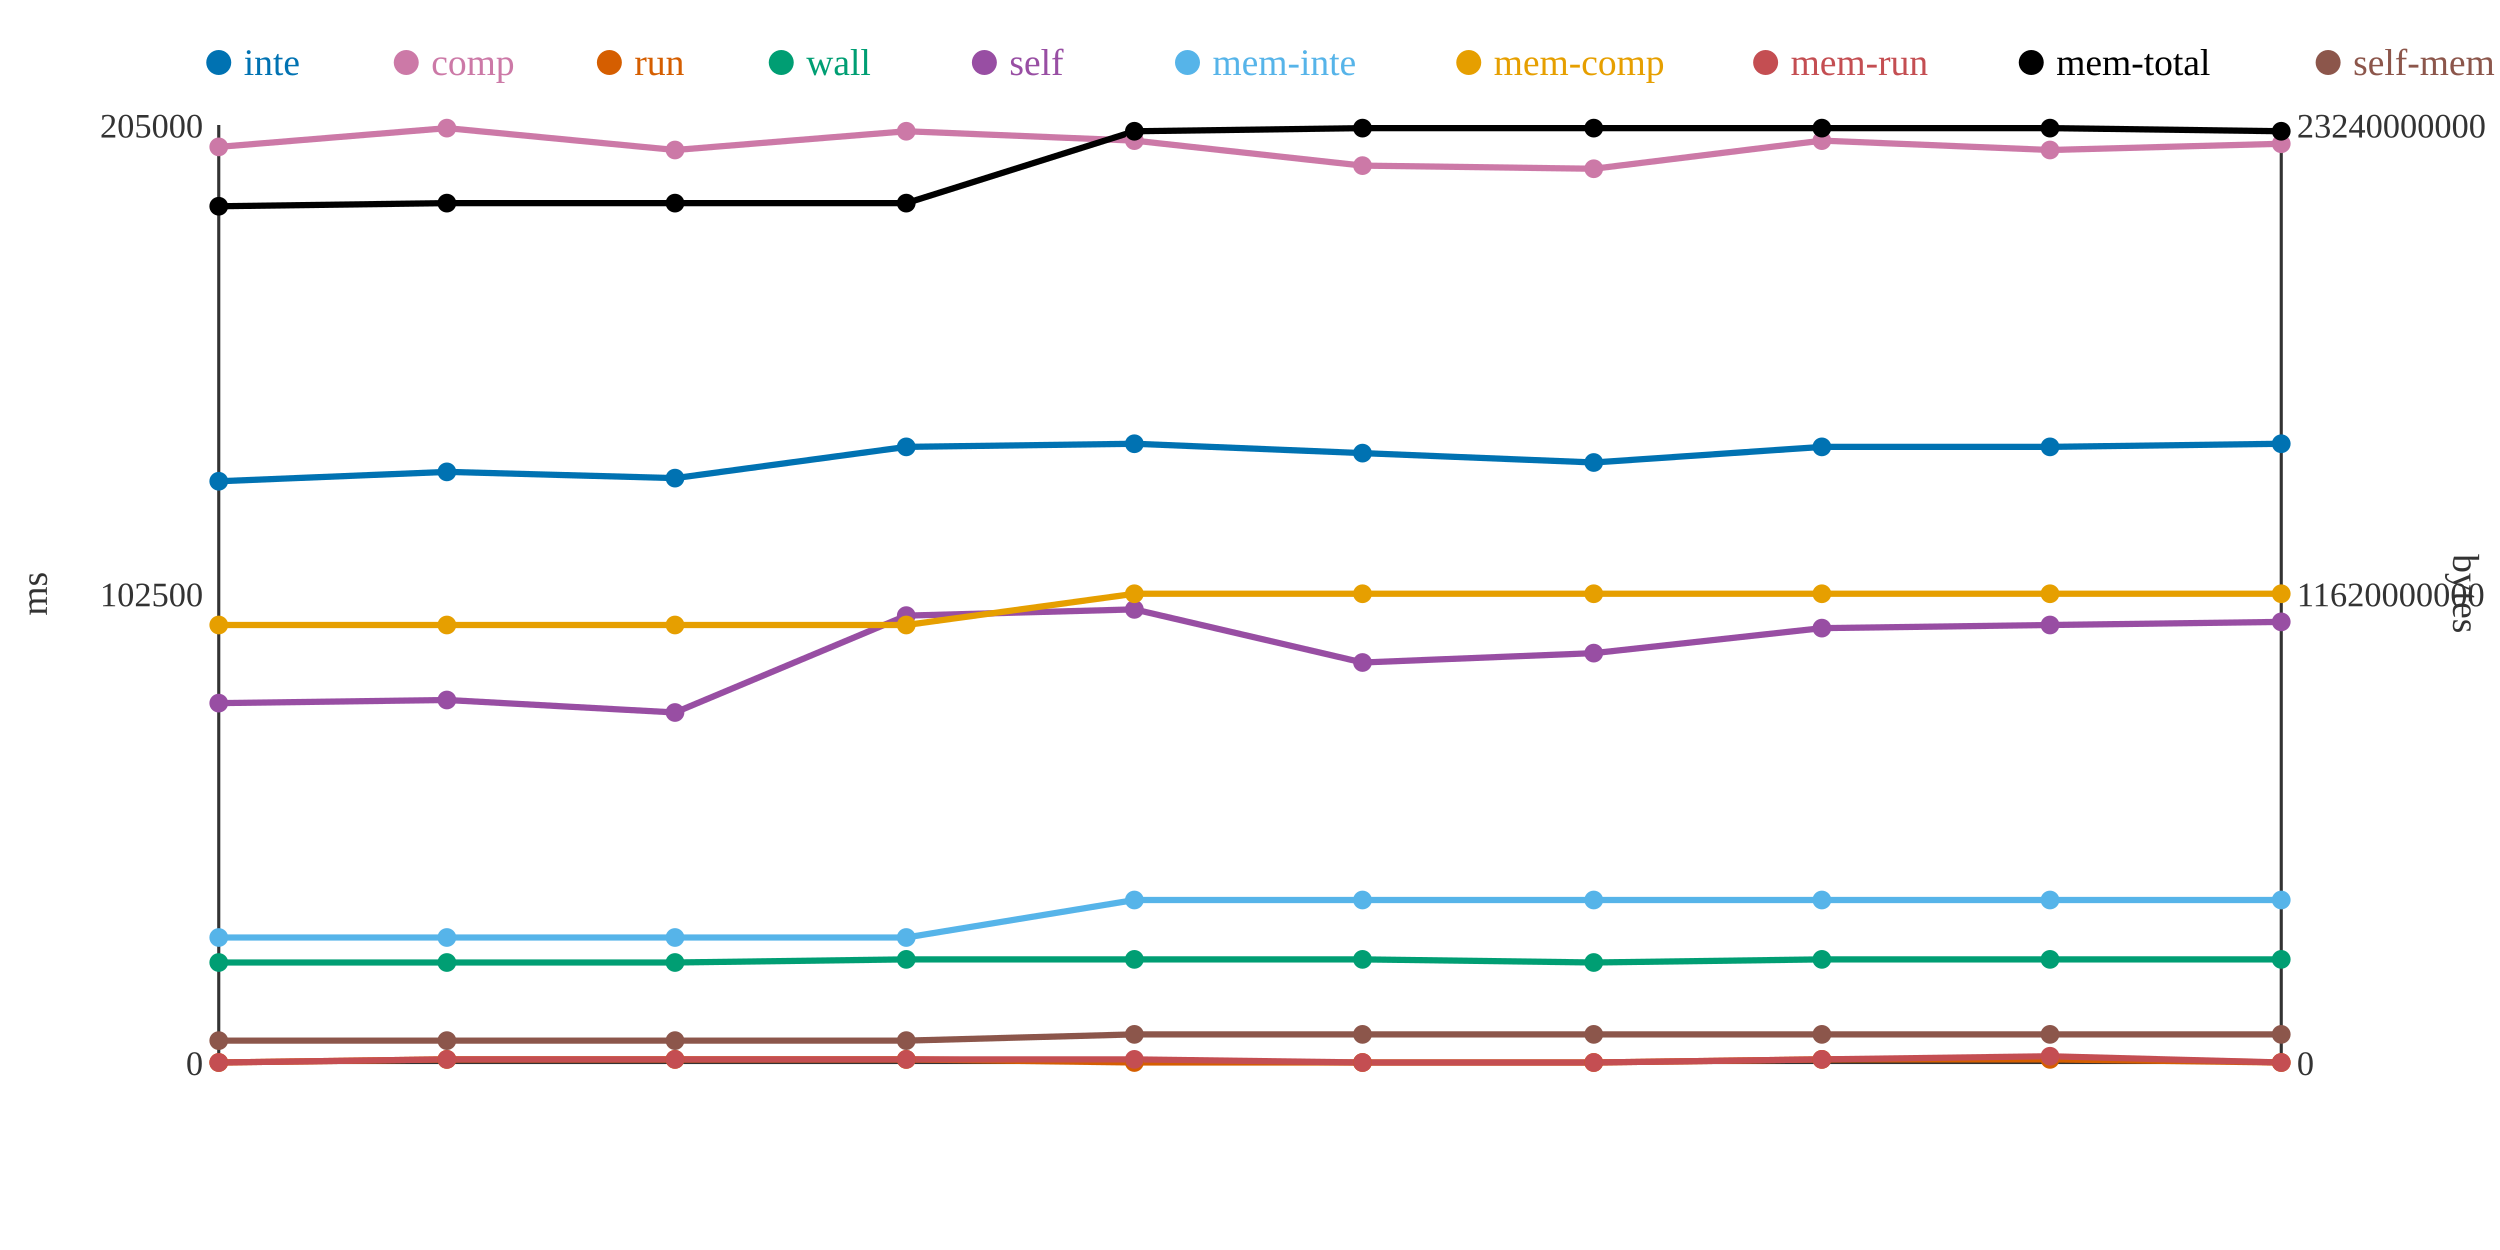
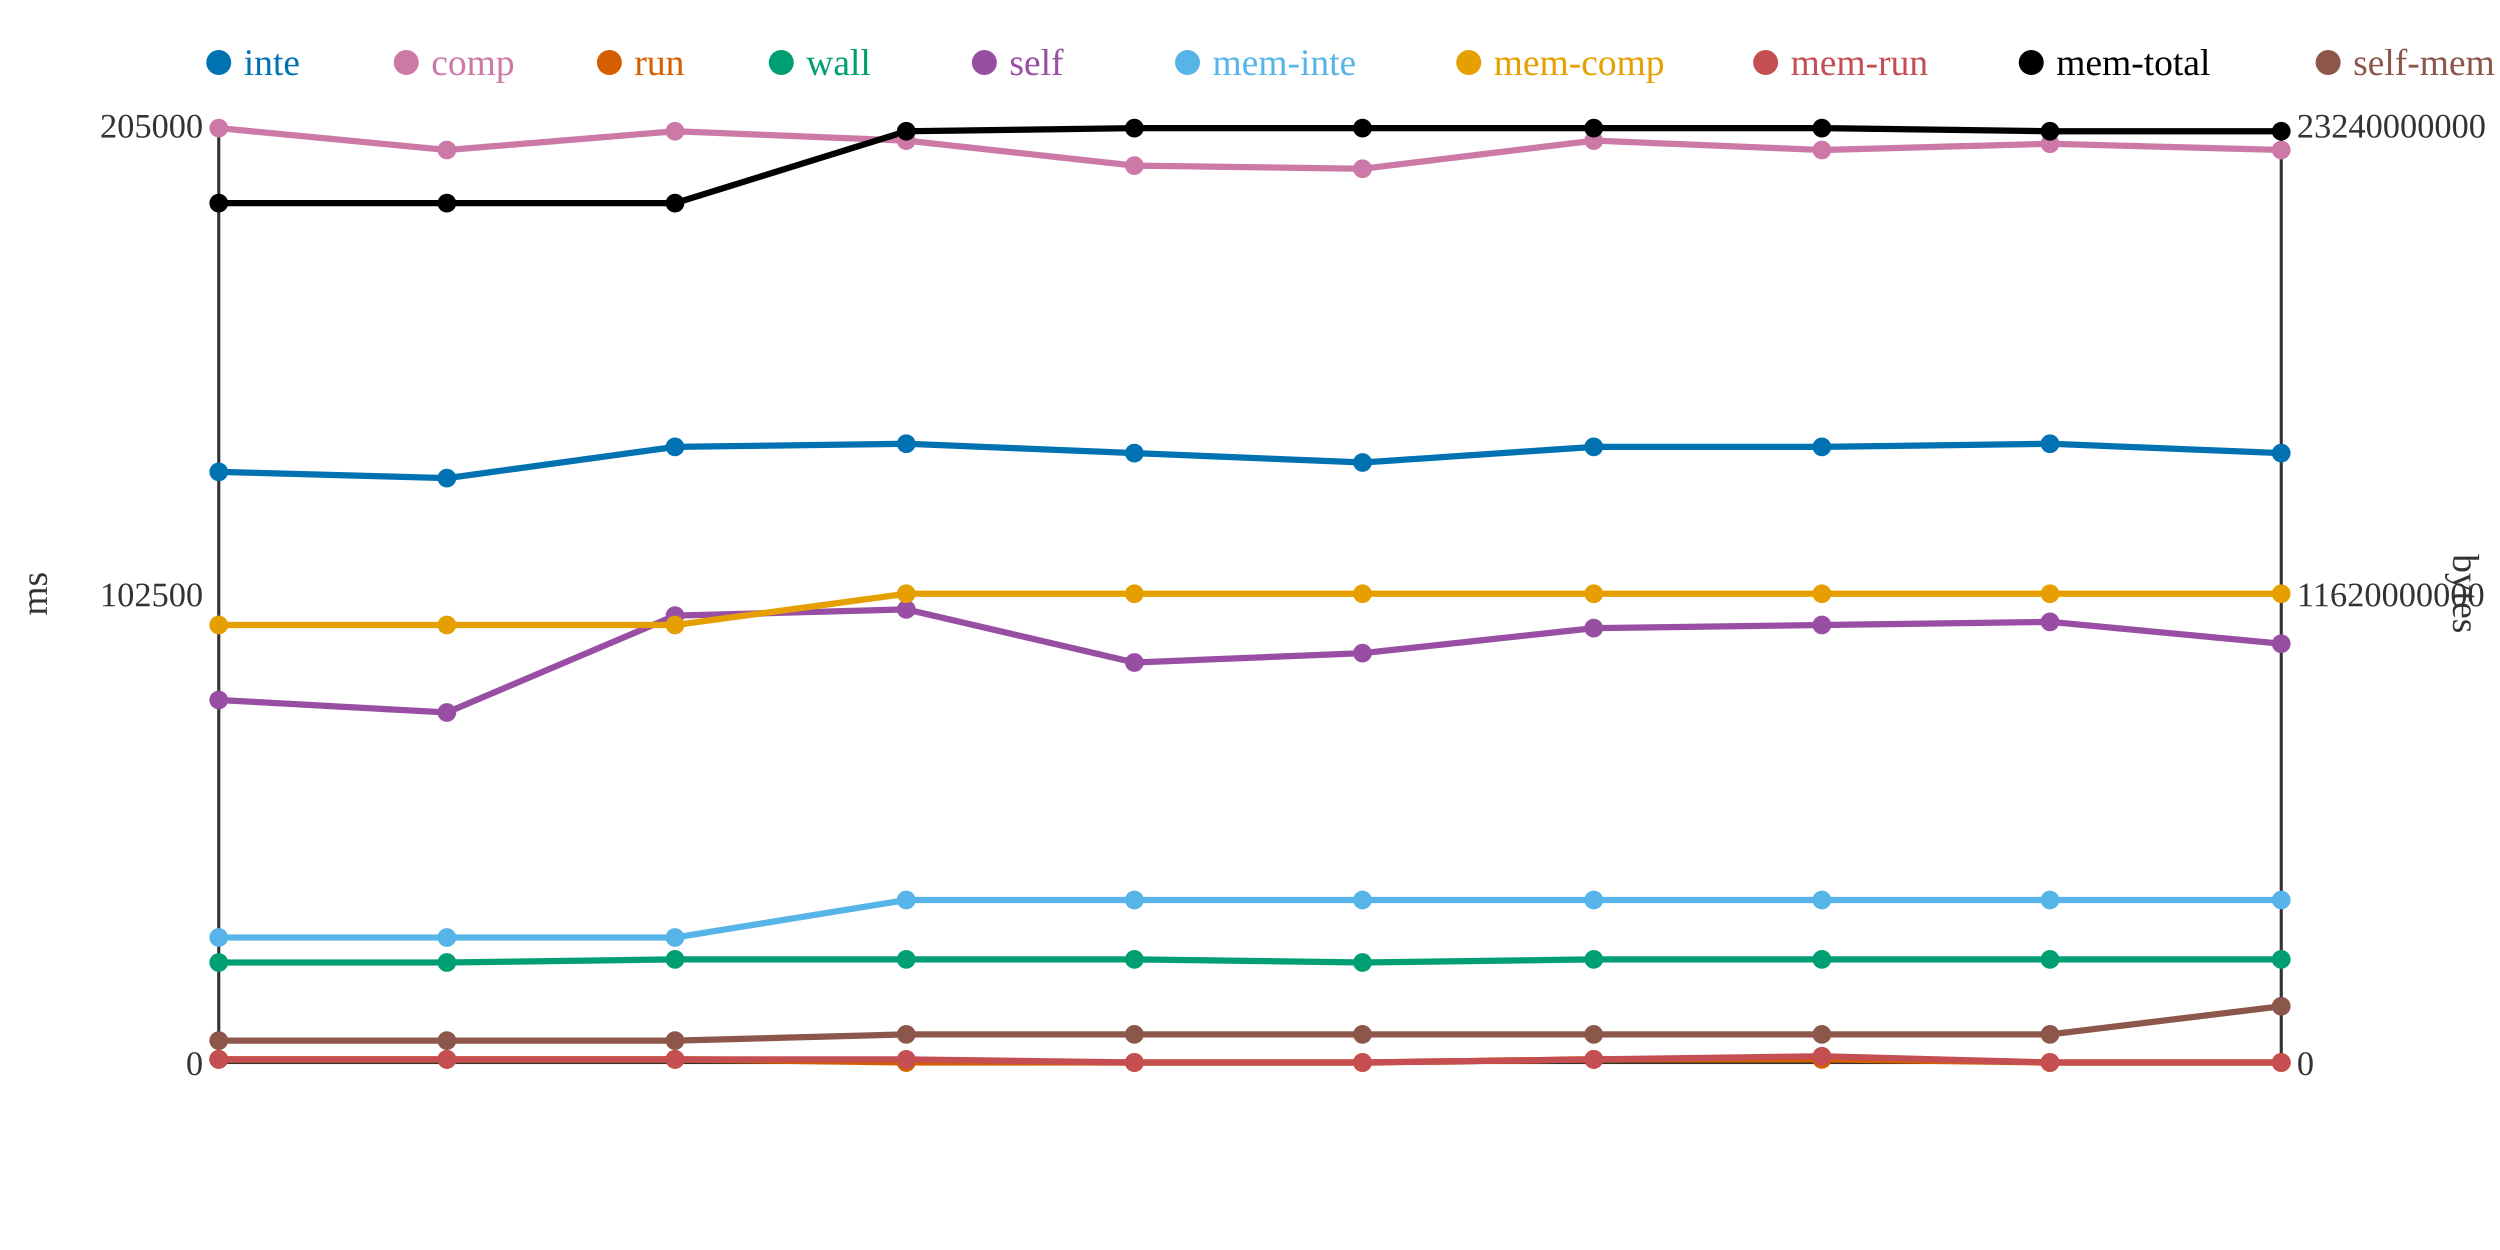
<svg xmlns="http://www.w3.org/2000/svg" width="800" height="400">
  <rect width="800" height="400" fill="white" />
  <line x1="70" y1="40" x2="70" y2="340" stroke="#333" stroke-width="1" />
  <line x1="70" y1="340" x2="730" y2="340" stroke="#333" stroke-width="1" />
  <line x1="730" y1="40" x2="730" y2="340" stroke="#333" stroke-width="1" />
  <text x="65" y="344" text-anchor="end" font-size="11" fill="#333">0</text>
  <text x="65" y="194" text-anchor="end" font-size="11" fill="#333">102500</text>
  <text x="65" y="44" text-anchor="end" font-size="11" fill="#333">205000</text>
  <text x="15" y="190" text-anchor="middle" font-size="12" fill="#333" transform="rotate(-90 15 190)">ms</text>
  <text x="735" y="344" text-anchor="start" font-size="11" fill="#333">0</text>
  <text x="735" y="194" text-anchor="start" font-size="11" fill="#333">11620000000</text>
  <text x="735" y="44" text-anchor="start" font-size="11" fill="#333">23240000000</text>
  <text x="785" y="190" text-anchor="middle" font-size="12" fill="#333" transform="rotate(90 785 190)">bytes</text>
-   <polyline points="70,154 143,151 216,153 290,143 363,142 436,145 510,148 583,143 656,143 730,142" fill="none" stroke="#0072B2" stroke-width="2" />
-   <polyline points="70,47 143,41 216,48 290,42 363,45 436,53 510,54 583,45 656,48 730,46" fill="none" stroke="#CC79A7" stroke-width="2" />
-   <polyline points="70,340 143,339 216,339 290,339 363,340 436,340 510,340 583,339 656,339 730,340" fill="none" stroke="#D55E00" stroke-width="2" />
-   <polyline points="70,308 143,308 216,308 290,307 363,307 436,307 510,308 583,307 656,307 730,307" fill="none" stroke="#009E73" stroke-width="2" />
-   <polyline points="70,225 143,224 216,228 290,197 363,195 436,212 510,209 583,201 656,200 730,199" fill="none" stroke="#984EA3" stroke-width="2" />
-   <polyline points="70,300 143,300 216,300 290,300 363,288 436,288 510,288 583,288 656,288 730,288" fill="none" stroke="#56B4E9" stroke-width="2" />
-   <polyline points="70,200 143,200 216,200 290,200 363,190 436,190 510,190 583,190 656,190 730,190" fill="none" stroke="#E69F00" stroke-width="2" />
-   <polyline points="70,340 143,339 216,339 290,339 363,339 436,340 510,340 583,339 656,338 730,340" fill="none" stroke="#C44E52" stroke-width="2" />
-   <polyline points="70,66 143,65 216,65 290,65 363,42 436,41 510,41 583,41 656,41 730,42" fill="none" stroke="#000000" stroke-width="2" />
-   <polyline points="70,333 143,333 216,333 290,333 363,331 436,331 510,331 583,331 656,331 730,331" fill="none" stroke="#8C564B" stroke-width="2" />
-   <circle cx="70" cy="154" r="3" fill="#0072B2" />
-   <circle cx="70" cy="47" r="3" fill="#CC79A7" />
-   <circle cx="70" cy="340" r="3" fill="#D55E00" />
+   <polyline points="70,151 143,153 216,143 290,142 363,145 436,148 510,143 583,143 656,142 730,145" fill="none" stroke="#0072B2" stroke-width="2" />
+   <polyline points="70,41 143,48 216,42 290,45 363,53 436,54 510,45 583,48 656,46 730,48" fill="none" stroke="#CC79A7" stroke-width="2" />
+   <polyline points="70,339 143,339 216,339 290,340 363,340 436,340 510,339 583,339 656,340 730,340" fill="none" stroke="#D55E00" stroke-width="2" />
+   <polyline points="70,308 143,308 216,307 290,307 363,307 436,308 510,307 583,307 656,307 730,307" fill="none" stroke="#009E73" stroke-width="2" />
+   <polyline points="70,224 143,228 216,197 290,195 363,212 436,209 510,201 583,200 656,199 730,206" fill="none" stroke="#984EA3" stroke-width="2" />
+   <polyline points="70,300 143,300 216,300 290,288 363,288 436,288 510,288 583,288 656,288 730,288" fill="none" stroke="#56B4E9" stroke-width="2" />
+   <polyline points="70,200 143,200 216,200 290,190 363,190 436,190 510,190 583,190 656,190 730,190" fill="none" stroke="#E69F00" stroke-width="2" />
+   <polyline points="70,339 143,339 216,339 290,339 363,340 436,340 510,339 583,338 656,340 730,340" fill="none" stroke="#C44E52" stroke-width="2" />
+   <polyline points="70,65 143,65 216,65 290,42 363,41 436,41 510,41 583,41 656,42 730,42" fill="none" stroke="#000000" stroke-width="2" />
+   <polyline points="70,333 143,333 216,333 290,331 363,331 436,331 510,331 583,331 656,331 730,322" fill="none" stroke="#8C564B" stroke-width="2" />
+   <circle cx="70" cy="151" r="3" fill="#0072B2" />
+   <circle cx="70" cy="41" r="3" fill="#CC79A7" />
+   <circle cx="70" cy="339" r="3" fill="#D55E00" />
  <circle cx="70" cy="308" r="3" fill="#009E73" />
-   <circle cx="70" cy="225" r="3" fill="#984EA3" />
+   <circle cx="70" cy="224" r="3" fill="#984EA3" />
  <circle cx="70" cy="300" r="3" fill="#56B4E9" />
  <circle cx="70" cy="200" r="3" fill="#E69F00" />
-   <circle cx="70" cy="340" r="3" fill="#C44E52" />
-   <circle cx="70" cy="66" r="3" fill="#000000" />
+   <circle cx="70" cy="339" r="3" fill="#C44E52" />
+   <circle cx="70" cy="65" r="3" fill="#000000" />
  <circle cx="70" cy="333" r="3" fill="#8C564B" />
-   <circle cx="143" cy="151" r="3" fill="#0072B2" />
-   <circle cx="143" cy="41" r="3" fill="#CC79A7" />
+   <circle cx="143" cy="153" r="3" fill="#0072B2" />
+   <circle cx="143" cy="48" r="3" fill="#CC79A7" />
  <circle cx="143" cy="339" r="3" fill="#D55E00" />
  <circle cx="143" cy="308" r="3" fill="#009E73" />
-   <circle cx="143" cy="224" r="3" fill="#984EA3" />
+   <circle cx="143" cy="228" r="3" fill="#984EA3" />
  <circle cx="143" cy="300" r="3" fill="#56B4E9" />
  <circle cx="143" cy="200" r="3" fill="#E69F00" />
  <circle cx="143" cy="339" r="3" fill="#C44E52" />
  <circle cx="143" cy="65" r="3" fill="#000000" />
  <circle cx="143" cy="333" r="3" fill="#8C564B" />
-   <circle cx="216" cy="153" r="3" fill="#0072B2" />
-   <circle cx="216" cy="48" r="3" fill="#CC79A7" />
+   <circle cx="216" cy="143" r="3" fill="#0072B2" />
+   <circle cx="216" cy="42" r="3" fill="#CC79A7" />
  <circle cx="216" cy="339" r="3" fill="#D55E00" />
-   <circle cx="216" cy="308" r="3" fill="#009E73" />
-   <circle cx="216" cy="228" r="3" fill="#984EA3" />
+   <circle cx="216" cy="307" r="3" fill="#009E73" />
+   <circle cx="216" cy="197" r="3" fill="#984EA3" />
  <circle cx="216" cy="300" r="3" fill="#56B4E9" />
  <circle cx="216" cy="200" r="3" fill="#E69F00" />
  <circle cx="216" cy="339" r="3" fill="#C44E52" />
  <circle cx="216" cy="65" r="3" fill="#000000" />
  <circle cx="216" cy="333" r="3" fill="#8C564B" />
-   <circle cx="290" cy="143" r="3" fill="#0072B2" />
-   <circle cx="290" cy="42" r="3" fill="#CC79A7" />
-   <circle cx="290" cy="339" r="3" fill="#D55E00" />
+   <circle cx="290" cy="142" r="3" fill="#0072B2" />
+   <circle cx="290" cy="45" r="3" fill="#CC79A7" />
+   <circle cx="290" cy="340" r="3" fill="#D55E00" />
  <circle cx="290" cy="307" r="3" fill="#009E73" />
-   <circle cx="290" cy="197" r="3" fill="#984EA3" />
-   <circle cx="290" cy="300" r="3" fill="#56B4E9" />
-   <circle cx="290" cy="200" r="3" fill="#E69F00" />
+   <circle cx="290" cy="195" r="3" fill="#984EA3" />
+   <circle cx="290" cy="288" r="3" fill="#56B4E9" />
+   <circle cx="290" cy="190" r="3" fill="#E69F00" />
  <circle cx="290" cy="339" r="3" fill="#C44E52" />
-   <circle cx="290" cy="65" r="3" fill="#000000" />
-   <circle cx="290" cy="333" r="3" fill="#8C564B" />
-   <circle cx="363" cy="142" r="3" fill="#0072B2" />
-   <circle cx="363" cy="45" r="3" fill="#CC79A7" />
+   <circle cx="290" cy="42" r="3" fill="#000000" />
+   <circle cx="290" cy="331" r="3" fill="#8C564B" />
+   <circle cx="363" cy="145" r="3" fill="#0072B2" />
+   <circle cx="363" cy="53" r="3" fill="#CC79A7" />
  <circle cx="363" cy="340" r="3" fill="#D55E00" />
  <circle cx="363" cy="307" r="3" fill="#009E73" />
-   <circle cx="363" cy="195" r="3" fill="#984EA3" />
+   <circle cx="363" cy="212" r="3" fill="#984EA3" />
  <circle cx="363" cy="288" r="3" fill="#56B4E9" />
  <circle cx="363" cy="190" r="3" fill="#E69F00" />
-   <circle cx="363" cy="339" r="3" fill="#C44E52" />
-   <circle cx="363" cy="42" r="3" fill="#000000" />
+   <circle cx="363" cy="340" r="3" fill="#C44E52" />
+   <circle cx="363" cy="41" r="3" fill="#000000" />
  <circle cx="363" cy="331" r="3" fill="#8C564B" />
-   <circle cx="436" cy="145" r="3" fill="#0072B2" />
-   <circle cx="436" cy="53" r="3" fill="#CC79A7" />
+   <circle cx="436" cy="148" r="3" fill="#0072B2" />
+   <circle cx="436" cy="54" r="3" fill="#CC79A7" />
  <circle cx="436" cy="340" r="3" fill="#D55E00" />
-   <circle cx="436" cy="307" r="3" fill="#009E73" />
-   <circle cx="436" cy="212" r="3" fill="#984EA3" />
+   <circle cx="436" cy="308" r="3" fill="#009E73" />
+   <circle cx="436" cy="209" r="3" fill="#984EA3" />
  <circle cx="436" cy="288" r="3" fill="#56B4E9" />
  <circle cx="436" cy="190" r="3" fill="#E69F00" />
  <circle cx="436" cy="340" r="3" fill="#C44E52" />
  <circle cx="436" cy="41" r="3" fill="#000000" />
  <circle cx="436" cy="331" r="3" fill="#8C564B" />
-   <circle cx="510" cy="148" r="3" fill="#0072B2" />
-   <circle cx="510" cy="54" r="3" fill="#CC79A7" />
-   <circle cx="510" cy="340" r="3" fill="#D55E00" />
-   <circle cx="510" cy="308" r="3" fill="#009E73" />
-   <circle cx="510" cy="209" r="3" fill="#984EA3" />
+   <circle cx="510" cy="143" r="3" fill="#0072B2" />
+   <circle cx="510" cy="45" r="3" fill="#CC79A7" />
+   <circle cx="510" cy="339" r="3" fill="#D55E00" />
+   <circle cx="510" cy="307" r="3" fill="#009E73" />
+   <circle cx="510" cy="201" r="3" fill="#984EA3" />
  <circle cx="510" cy="288" r="3" fill="#56B4E9" />
  <circle cx="510" cy="190" r="3" fill="#E69F00" />
-   <circle cx="510" cy="340" r="3" fill="#C44E52" />
+   <circle cx="510" cy="339" r="3" fill="#C44E52" />
  <circle cx="510" cy="41" r="3" fill="#000000" />
  <circle cx="510" cy="331" r="3" fill="#8C564B" />
  <circle cx="583" cy="143" r="3" fill="#0072B2" />
-   <circle cx="583" cy="45" r="3" fill="#CC79A7" />
+   <circle cx="583" cy="48" r="3" fill="#CC79A7" />
  <circle cx="583" cy="339" r="3" fill="#D55E00" />
  <circle cx="583" cy="307" r="3" fill="#009E73" />
-   <circle cx="583" cy="201" r="3" fill="#984EA3" />
+   <circle cx="583" cy="200" r="3" fill="#984EA3" />
  <circle cx="583" cy="288" r="3" fill="#56B4E9" />
  <circle cx="583" cy="190" r="3" fill="#E69F00" />
-   <circle cx="583" cy="339" r="3" fill="#C44E52" />
+   <circle cx="583" cy="338" r="3" fill="#C44E52" />
  <circle cx="583" cy="41" r="3" fill="#000000" />
  <circle cx="583" cy="331" r="3" fill="#8C564B" />
-   <circle cx="656" cy="143" r="3" fill="#0072B2" />
-   <circle cx="656" cy="48" r="3" fill="#CC79A7" />
-   <circle cx="656" cy="339" r="3" fill="#D55E00" />
+   <circle cx="656" cy="142" r="3" fill="#0072B2" />
+   <circle cx="656" cy="46" r="3" fill="#CC79A7" />
+   <circle cx="656" cy="340" r="3" fill="#D55E00" />
  <circle cx="656" cy="307" r="3" fill="#009E73" />
-   <circle cx="656" cy="200" r="3" fill="#984EA3" />
+   <circle cx="656" cy="199" r="3" fill="#984EA3" />
  <circle cx="656" cy="288" r="3" fill="#56B4E9" />
  <circle cx="656" cy="190" r="3" fill="#E69F00" />
-   <circle cx="656" cy="338" r="3" fill="#C44E52" />
-   <circle cx="656" cy="41" r="3" fill="#000000" />
+   <circle cx="656" cy="340" r="3" fill="#C44E52" />
+   <circle cx="656" cy="42" r="3" fill="#000000" />
  <circle cx="656" cy="331" r="3" fill="#8C564B" />
-   <circle cx="730" cy="142" r="3" fill="#0072B2" />
-   <circle cx="730" cy="46" r="3" fill="#CC79A7" />
+   <circle cx="730" cy="145" r="3" fill="#0072B2" />
+   <circle cx="730" cy="48" r="3" fill="#CC79A7" />
  <circle cx="730" cy="340" r="3" fill="#D55E00" />
  <circle cx="730" cy="307" r="3" fill="#009E73" />
-   <circle cx="730" cy="199" r="3" fill="#984EA3" />
+   <circle cx="730" cy="206" r="3" fill="#984EA3" />
  <circle cx="730" cy="288" r="3" fill="#56B4E9" />
  <circle cx="730" cy="190" r="3" fill="#E69F00" />
  <circle cx="730" cy="340" r="3" fill="#C44E52" />
  <circle cx="730" cy="42" r="3" fill="#000000" />
-   <circle cx="730" cy="331" r="3" fill="#8C564B" />
+   <circle cx="730" cy="322" r="3" fill="#8C564B" />
  <circle cx="70" cy="20" r="4" fill="#0072B2" />
  <text x="78" y="24" text-anchor="start" font-size="12" fill="#0072B2">inte</text>
  <circle cx="130" cy="20" r="4" fill="#CC79A7" />
  <text x="138" y="24" text-anchor="start" font-size="12" fill="#CC79A7">comp</text>
  <circle cx="195" cy="20" r="4" fill="#D55E00" />
  <text x="203" y="24" text-anchor="start" font-size="12" fill="#D55E00">run</text>
  <circle cx="250" cy="20" r="4" fill="#009E73" />
  <text x="258" y="24" text-anchor="start" font-size="12" fill="#009E73">wall</text>
  <circle cx="315" cy="20" r="4" fill="#984EA3" />
  <text x="323" y="24" text-anchor="start" font-size="12" fill="#984EA3">self</text>
  <circle cx="380" cy="20" r="4" fill="#56B4E9" />
  <text x="388" y="24" text-anchor="start" font-size="12" fill="#56B4E9">mem-inte</text>
  <circle cx="470" cy="20" r="4" fill="#E69F00" />
  <text x="478" y="24" text-anchor="start" font-size="12" fill="#E69F00">mem-comp</text>
  <circle cx="565" cy="20" r="4" fill="#C44E52" />
  <text x="573" y="24" text-anchor="start" font-size="12" fill="#C44E52">mem-run</text>
  <circle cx="650" cy="20" r="4" fill="#000000" />
  <text x="658" y="24" text-anchor="start" font-size="12" fill="#000000">mem-total</text>
  <circle cx="745" cy="20" r="4" fill="#8C564B" />
  <text x="753" y="24" text-anchor="start" font-size="12" fill="#8C564B">self-mem</text>
</svg>
